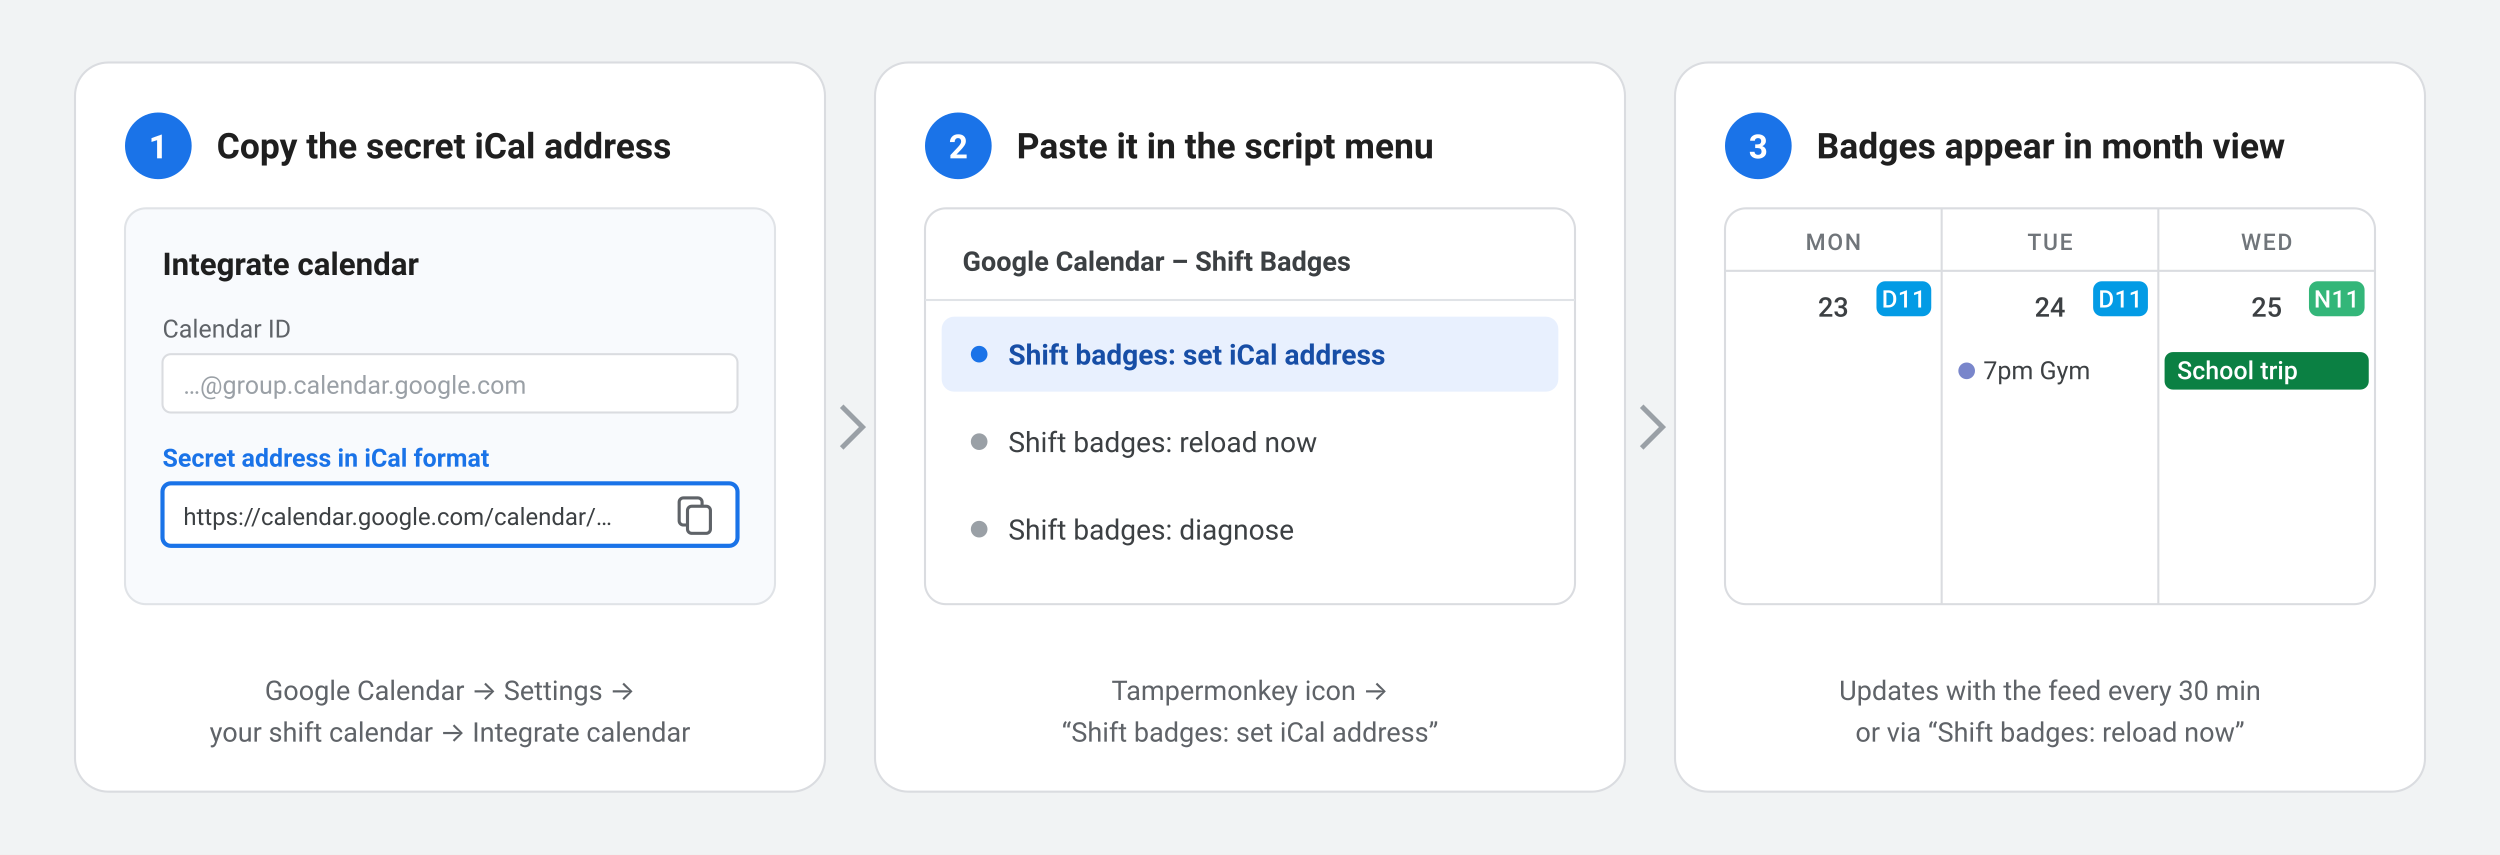
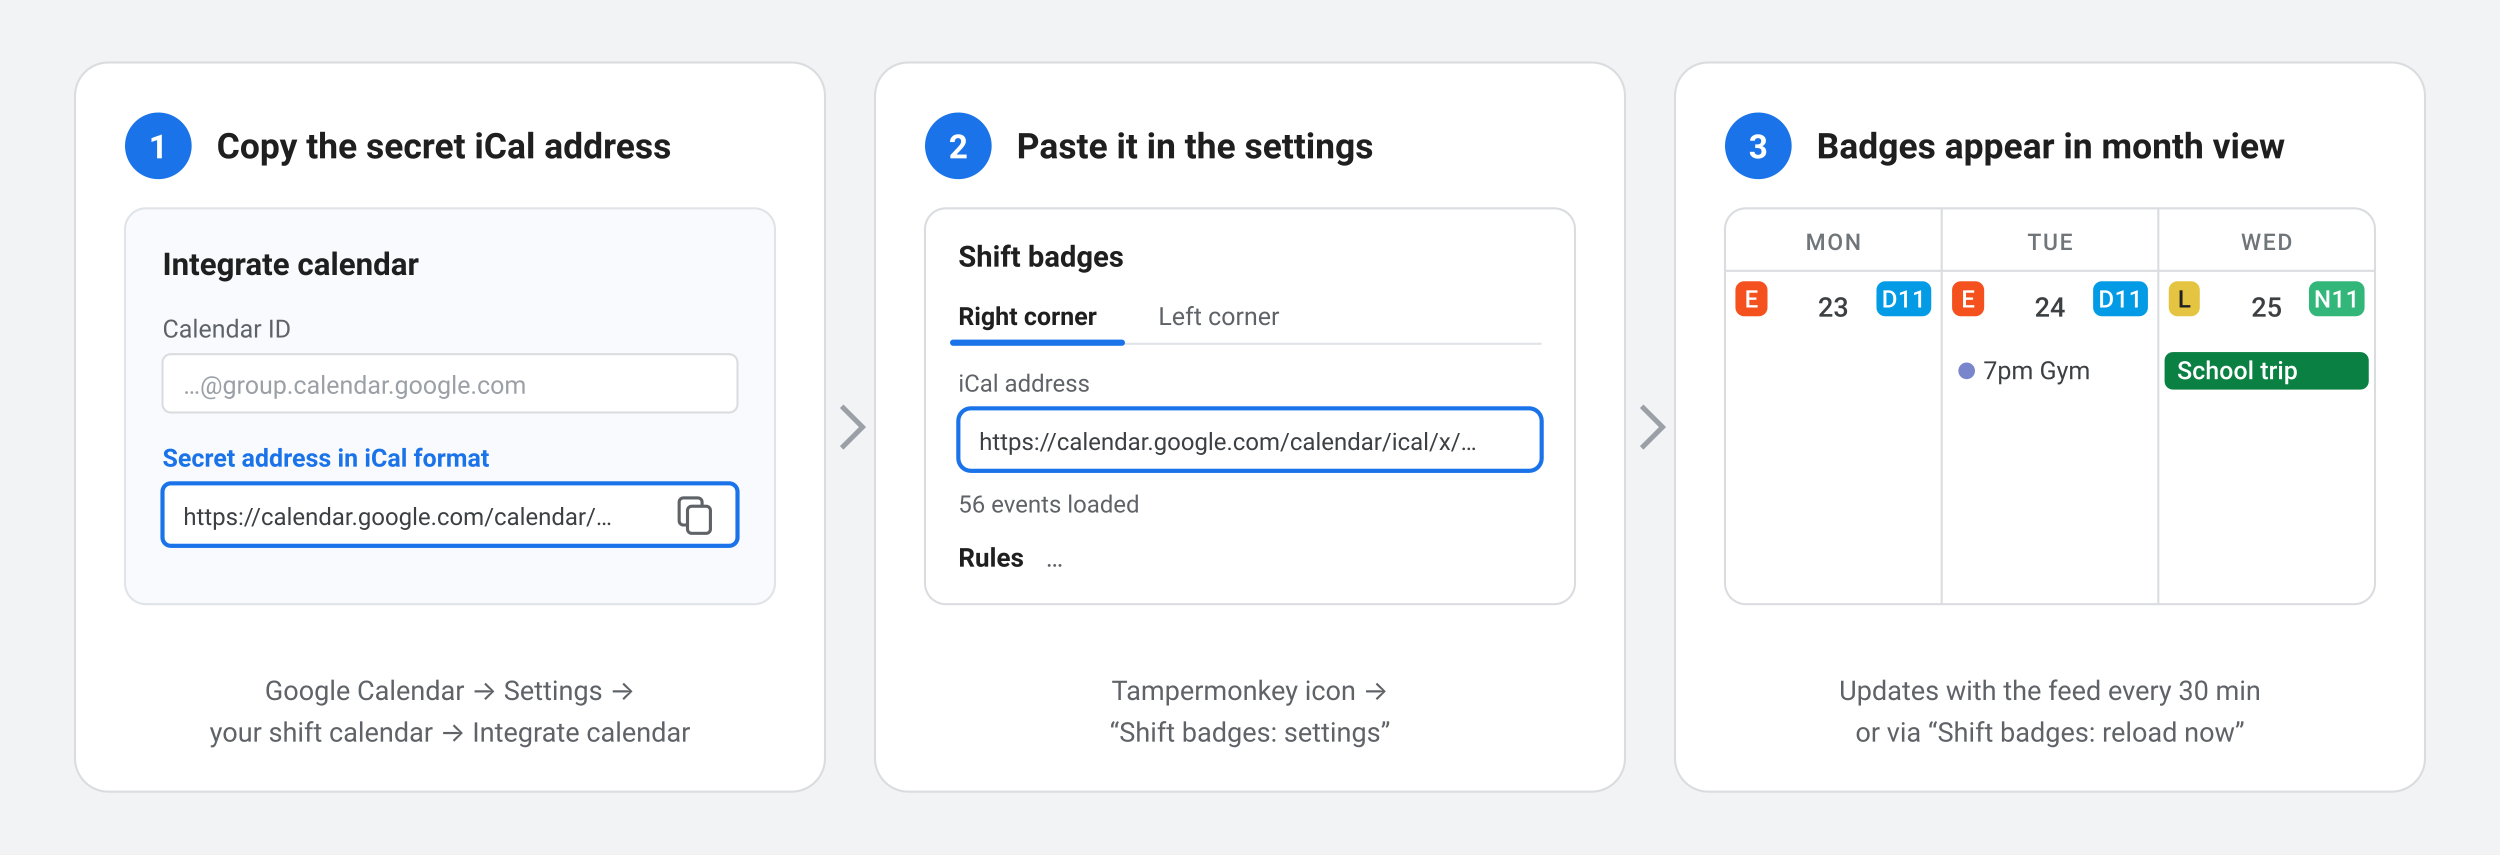
<svg xmlns="http://www.w3.org/2000/svg" width="1200" height="410" viewBox="0 0 1200 410" font-family="Roboto, 'Segoe UI', Inter, 'Helvetica Neue', Arial, sans-serif">
  <rect width="1200" height="410" fill="#f1f3f4" />
  <rect x="36" y="30" width="360" height="350" rx="16" fill="#ffffff" stroke="#dadce0" />
  <circle cx="76" cy="70" r="16" fill="#1a73e8" />
  <text x="76" y="76" font-size="16" font-weight="600" fill="#fff" text-anchor="middle">1</text>
  <text x="104" y="76" font-size="17" font-weight="600" fill="#1f1f1f">Copy the secret iCal address</text>
  <text x="216" y="336" font-size="13" font-weight="400" fill="#5f6368" text-anchor="middle">Google Calendar → Settings →</text>
  <text x="216" y="356" font-size="13" font-weight="400" fill="#5f6368" text-anchor="middle">your shift calendar → Integrate calendar</text>
  <path d="M404 195 l10 10 l-10 10" fill="none" stroke="#9aa0a6" stroke-width="2.4" />
  <rect x="420" y="30" width="360" height="350" rx="16" fill="#ffffff" stroke="#dadce0" />
  <circle cx="460" cy="70" r="16" fill="#1a73e8" />
  <text x="460" y="76" font-size="16" font-weight="600" fill="#fff" text-anchor="middle">2</text>
-   <text x="488" y="76" font-size="17" font-weight="600" fill="#1f1f1f">Paste it in the script menu</text>
+   <text x="488" y="76" font-size="17" font-weight="600" fill="#1f1f1f">Paste it in the settings</text>
  <text x="600" y="336" font-size="13" font-weight="400" fill="#5f6368" text-anchor="middle">Tampermonkey icon →</text>
-   <text x="600" y="356" font-size="13" font-weight="400" fill="#5f6368" text-anchor="middle">“Shift badges: set iCal address”</text>
+   <text x="600" y="356" font-size="13" font-weight="400" fill="#5f6368" text-anchor="middle">“Shift badges: settings”</text>
  <path d="M788 195 l10 10 l-10 10" fill="none" stroke="#9aa0a6" stroke-width="2.4" />
  <rect x="804" y="30" width="360" height="350" rx="16" fill="#ffffff" stroke="#dadce0" />
  <circle cx="844" cy="70" r="16" fill="#1a73e8" />
  <text x="844" y="76" font-size="16" font-weight="600" fill="#fff" text-anchor="middle">3</text>
  <text x="872" y="76" font-size="17" font-weight="600" fill="#1f1f1f">Badges appear in month view</text>
  <text x="984" y="336" font-size="13" font-weight="400" fill="#5f6368" text-anchor="middle">Updates with the feed every 30 min</text>
  <text x="984" y="356" font-size="13" font-weight="400" fill="#5f6368" text-anchor="middle">or via “Shift badges: reload now”</text>
  <rect x="60" y="100" width="312" height="190" rx="10" fill="#f8fafd" stroke="#e0e3e7" />
  <text x="78" y="132" font-size="15" font-weight="600" fill="#1f1f1f">Integrate calendar</text>
  <text x="78" y="162" font-size="12" font-weight="400" fill="#5f6368">Calendar ID</text>
  <rect x="78" y="170" width="276" height="28" rx="4" fill="#ffffff" stroke="#dadce0" />
  <text x="88" y="189" font-size="12" font-weight="400" fill="#9aa0a6">…@group.calendar.google.com</text>
  <text x="78" y="224" font-size="12" font-weight="600" fill="#1a73e8">Secret address in iCal format</text>
  <rect x="78" y="232" width="276" height="30" rx="4" fill="#ffffff" stroke="#1a73e8" stroke-width="2" />
  <text x="88" y="252" font-size="11.5" font-weight="400" fill="#3c4043">https://calendar.google.com/calendar/…</text>
  <rect x="326" y="239" width="11" height="13" rx="2" fill="none" stroke="#5f6368" stroke-width="1.5" />
  <rect x="330" y="243" width="11" height="13" rx="2" fill="#fff" stroke="#5f6368" stroke-width="1.5" />
  <rect x="444" y="100" width="312" height="190" rx="10" fill="#ffffff" stroke="#dadce0" />
-   <text x="462" y="130" font-size="13" font-weight="600" fill="#3c4043">Google Calendar – Shift Badges</text>
-   <line x1="444" y1="144" x2="756" y2="144" stroke="#e0e3e7" />
-   <rect x="452" y="152" width="296" height="36" rx="6" fill="#e8f0fe" />
-   <circle cx="470" cy="170" r="4" fill="#1a73e8" />
-   <text x="484" y="175" font-size="13.5" font-weight="600" fill="#174ea6">Shift badges: set iCal address</text>
-   <circle cx="470" cy="212" r="4" fill="#9aa0a6" />
-   <text x="484" y="217" font-size="13.5" font-weight="400" fill="#3c4043">Shift badges: reload now</text>
-   <circle cx="470" cy="254" r="4" fill="#9aa0a6" />
-   <text x="484" y="259" font-size="13.5" font-weight="400" fill="#3c4043">Shift badges: diagnose</text>
+   <text x="460" y="128" font-size="14" font-weight="600" fill="#1f1f1f">Shift badges</text>
+   <text x="460" y="156" font-size="12" font-weight="600" fill="#1f1f1f">Right corner</text>
+   <text x="556" y="156" font-size="12" font-weight="400" fill="#5f6368">Left corner</text>
+   <line x1="460" y1="165" x2="740" y2="165" stroke="#e0e3e7" />
+   <rect x="456" y="163" width="84" height="3" rx="1.5" fill="#1a73e8" />
+   <text x="460" y="188" font-size="11.5" font-weight="400" fill="#5f6368">iCal address</text>
+   <rect x="460" y="196" width="280" height="30" rx="6" fill="#ffffff" stroke="#1a73e8" stroke-width="2" />
+   <text x="470" y="216" font-size="11.5" font-weight="400" fill="#3c4043">https://calendar.google.com/calendar/ical/x/…</text>
+   <text x="460" y="246" font-size="11.5" font-weight="400" fill="#5f6368">56 events loaded</text>
+   <text x="460" y="272" font-size="12.5" font-weight="600" fill="#1f1f1f">Rules</text>
+   <text x="502" y="272" font-size="12.5" font-weight="400" fill="#5f6368">…</text>
  <rect x="828" y="100" width="312" height="190" rx="10" fill="#ffffff" stroke="#dadce0" />
  <line x1="828" y1="130" x2="1140" y2="130" stroke="#dadce0" />
  <text x="880" y="120" font-size="11" font-weight="500" fill="#70757a" text-anchor="middle" letter-spacing="0.8">MON</text>
  <text x="880" y="152" font-size="13" font-weight="500" fill="#3c4043" text-anchor="middle">23</text>
  <rect x="900.7" y="135" width="26.3" height="16.8" rx="4.2" fill="#039be5" />
  <text x="913.8" y="147.6" font-size="11.6" font-weight="500" fill="#ffffff" text-anchor="middle" letter-spacing="0.2">D11</text>
+   <rect x="833" y="135" width="15.4" height="16.8" rx="4.2" fill="#f4511e" />
+   <text x="840.7" y="147.6" font-size="11.6" font-weight="500" fill="#ffffff" text-anchor="middle" letter-spacing="0.2">E</text>
  <line x1="932" y1="100" x2="932" y2="290" stroke="#dadce0" />
  <text x="984" y="120" font-size="11" font-weight="500" fill="#70757a" text-anchor="middle" letter-spacing="0.8">TUE</text>
  <text x="984" y="152" font-size="13" font-weight="500" fill="#3c4043" text-anchor="middle">24</text>
  <rect x="1004.7" y="135" width="26.3" height="16.8" rx="4.2" fill="#039be5" />
  <text x="1017.8" y="147.6" font-size="11.6" font-weight="500" fill="#ffffff" text-anchor="middle" letter-spacing="0.2">D11</text>
+   <rect x="937" y="135" width="15.4" height="16.8" rx="4.2" fill="#f4511e" />
+   <text x="944.7" y="147.6" font-size="11.6" font-weight="500" fill="#ffffff" text-anchor="middle" letter-spacing="0.2">E</text>
  <line x1="1036" y1="100" x2="1036" y2="290" stroke="#dadce0" />
  <text x="1088" y="120" font-size="11" font-weight="500" fill="#70757a" text-anchor="middle" letter-spacing="0.8">WED</text>
  <text x="1088" y="152" font-size="13" font-weight="500" fill="#3c4043" text-anchor="middle">25</text>
  <rect x="1108.3" y="135" width="26.7" height="16.8" rx="4.2" fill="#33b679" />
  <text x="1121.6" y="147.6" font-size="11.6" font-weight="500" fill="#ffffff" text-anchor="middle" letter-spacing="0.2">N11</text>
+   <rect x="1041" y="135" width="14.9" height="16.8" rx="4.2" fill="#e4c441" />
+   <text x="1048.5" y="147.6" font-size="11.6" font-weight="500" fill="#202124" text-anchor="middle" letter-spacing="0.2">L</text>
  <circle cx="944" cy="178" r="4" fill="#7986cb" />
  <text x="952" y="182" font-size="12" font-weight="400" fill="#3c4043">7pm Gym</text>
  <rect x="1039" y="169" width="98" height="18" rx="4" fill="#0b8043" />
  <text x="1045" y="182" font-size="12" font-weight="500" fill="#fff">School trip</text>
</svg>
